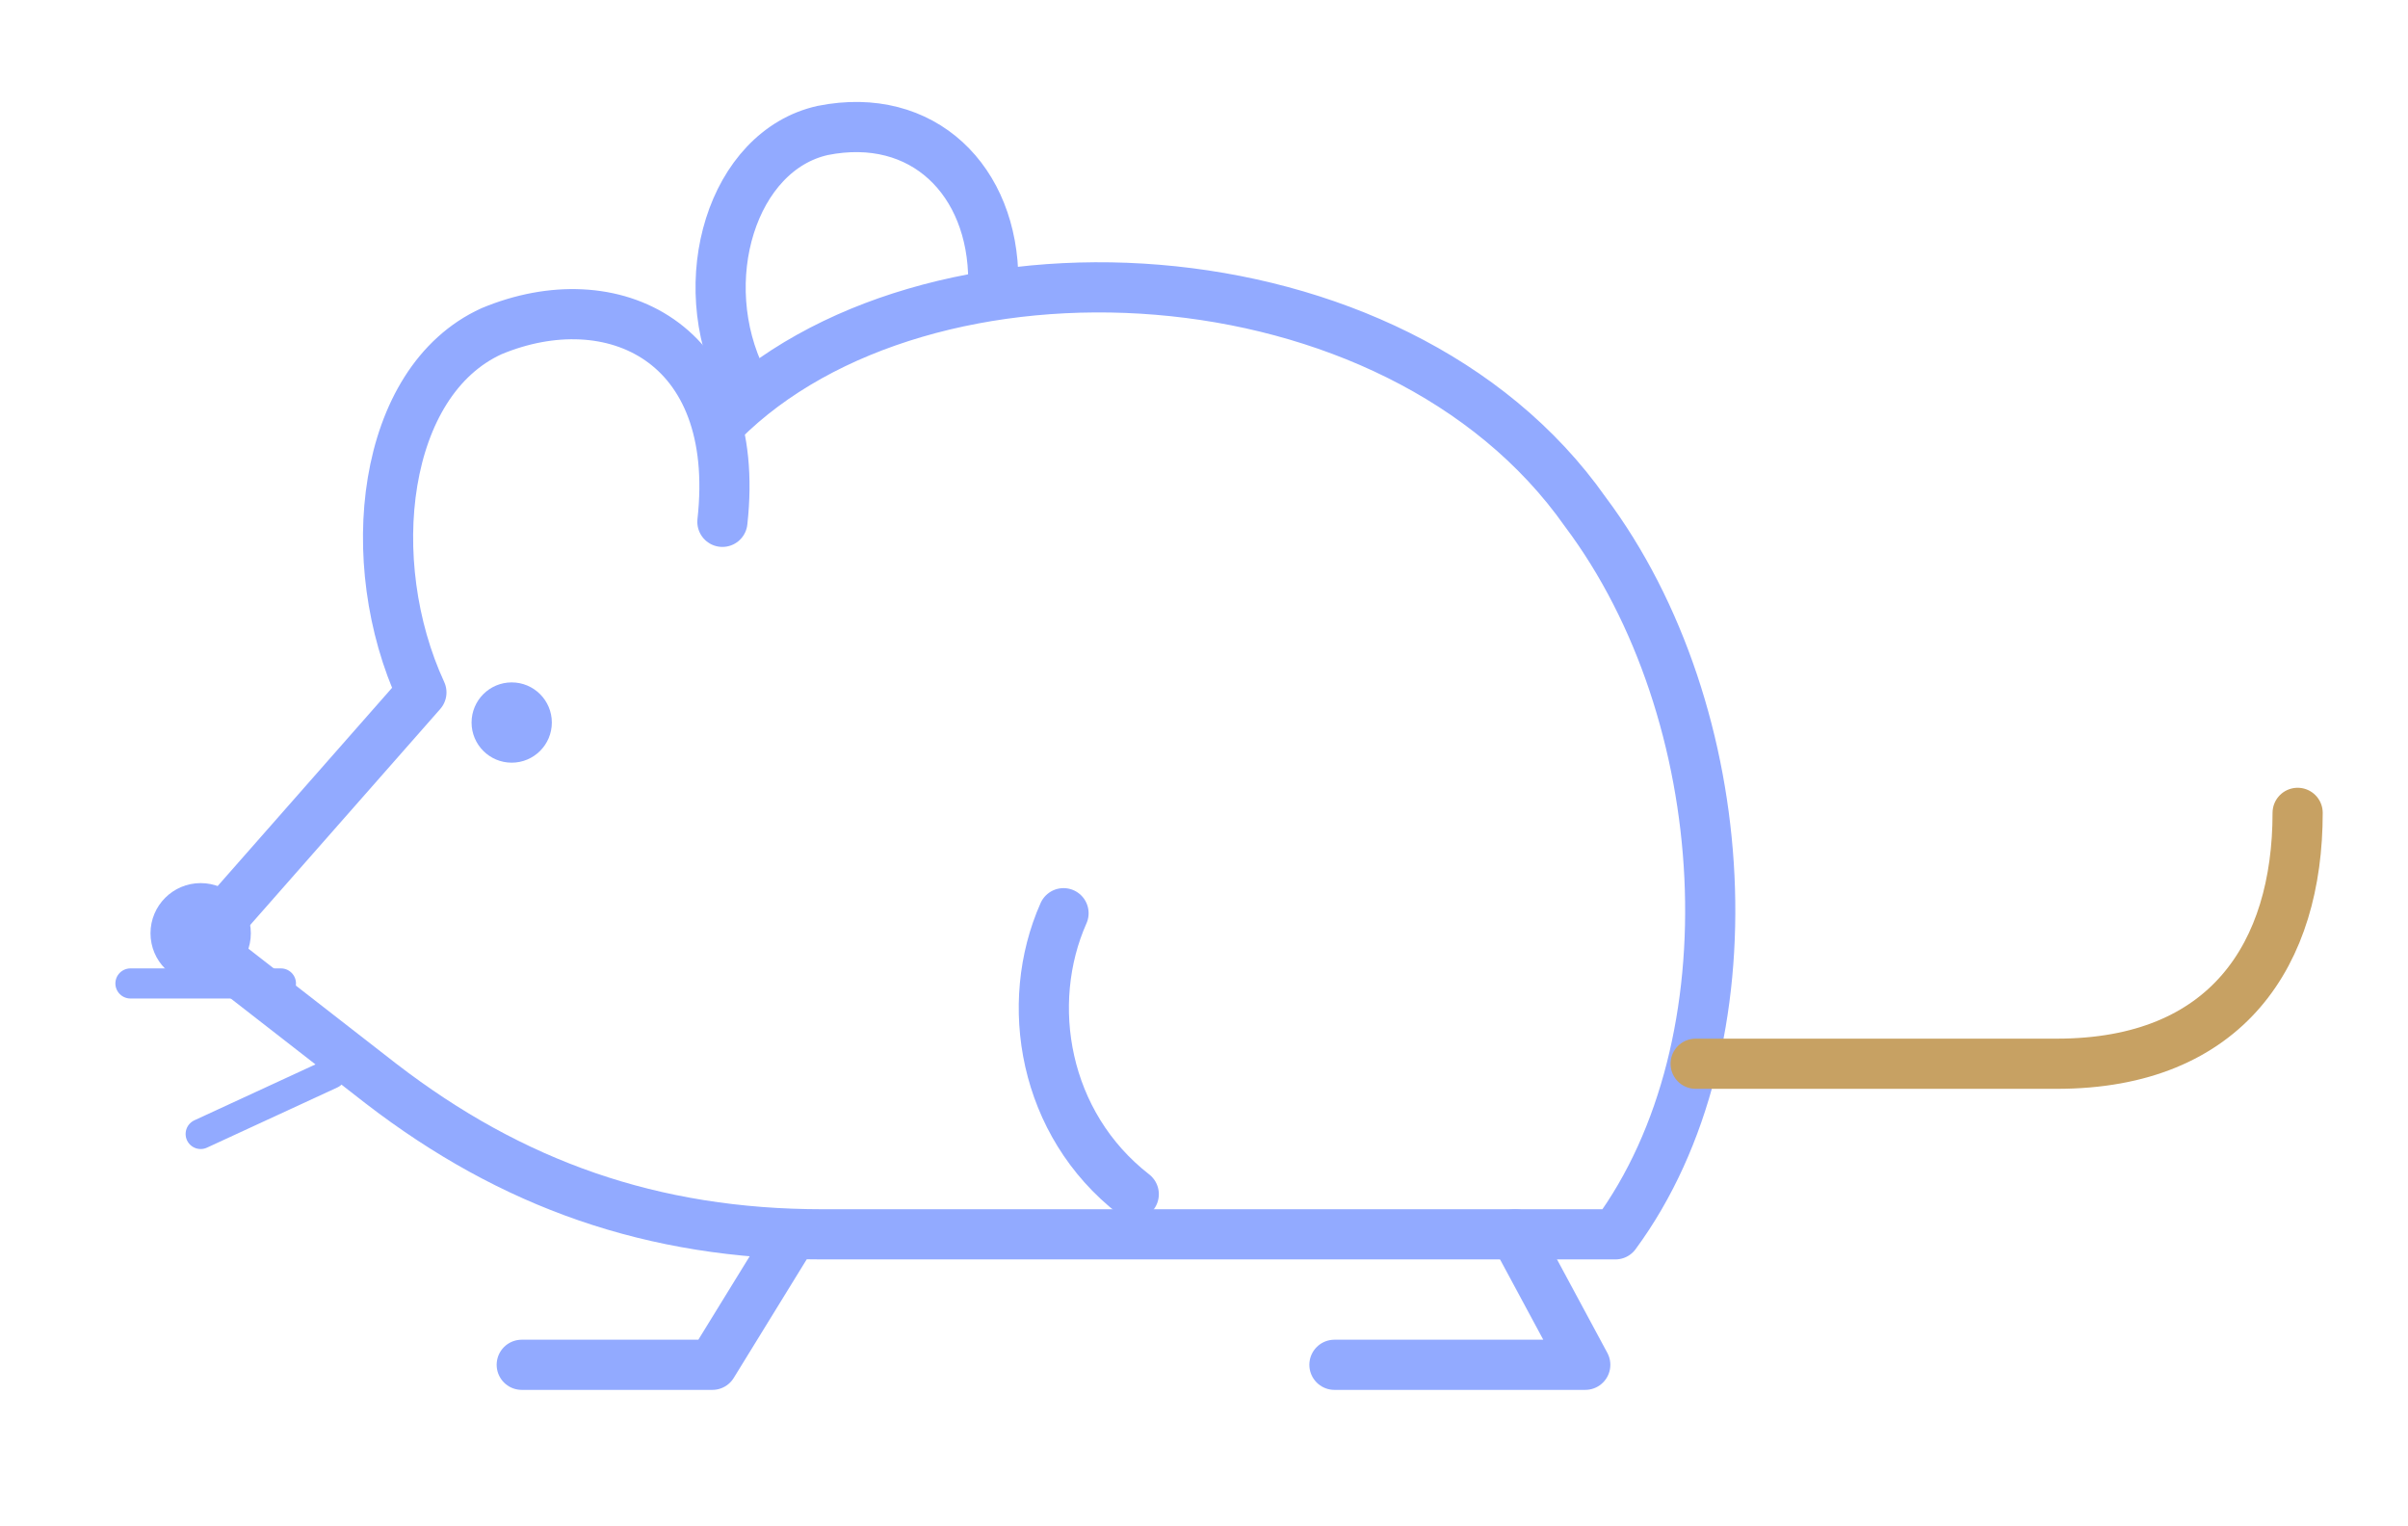
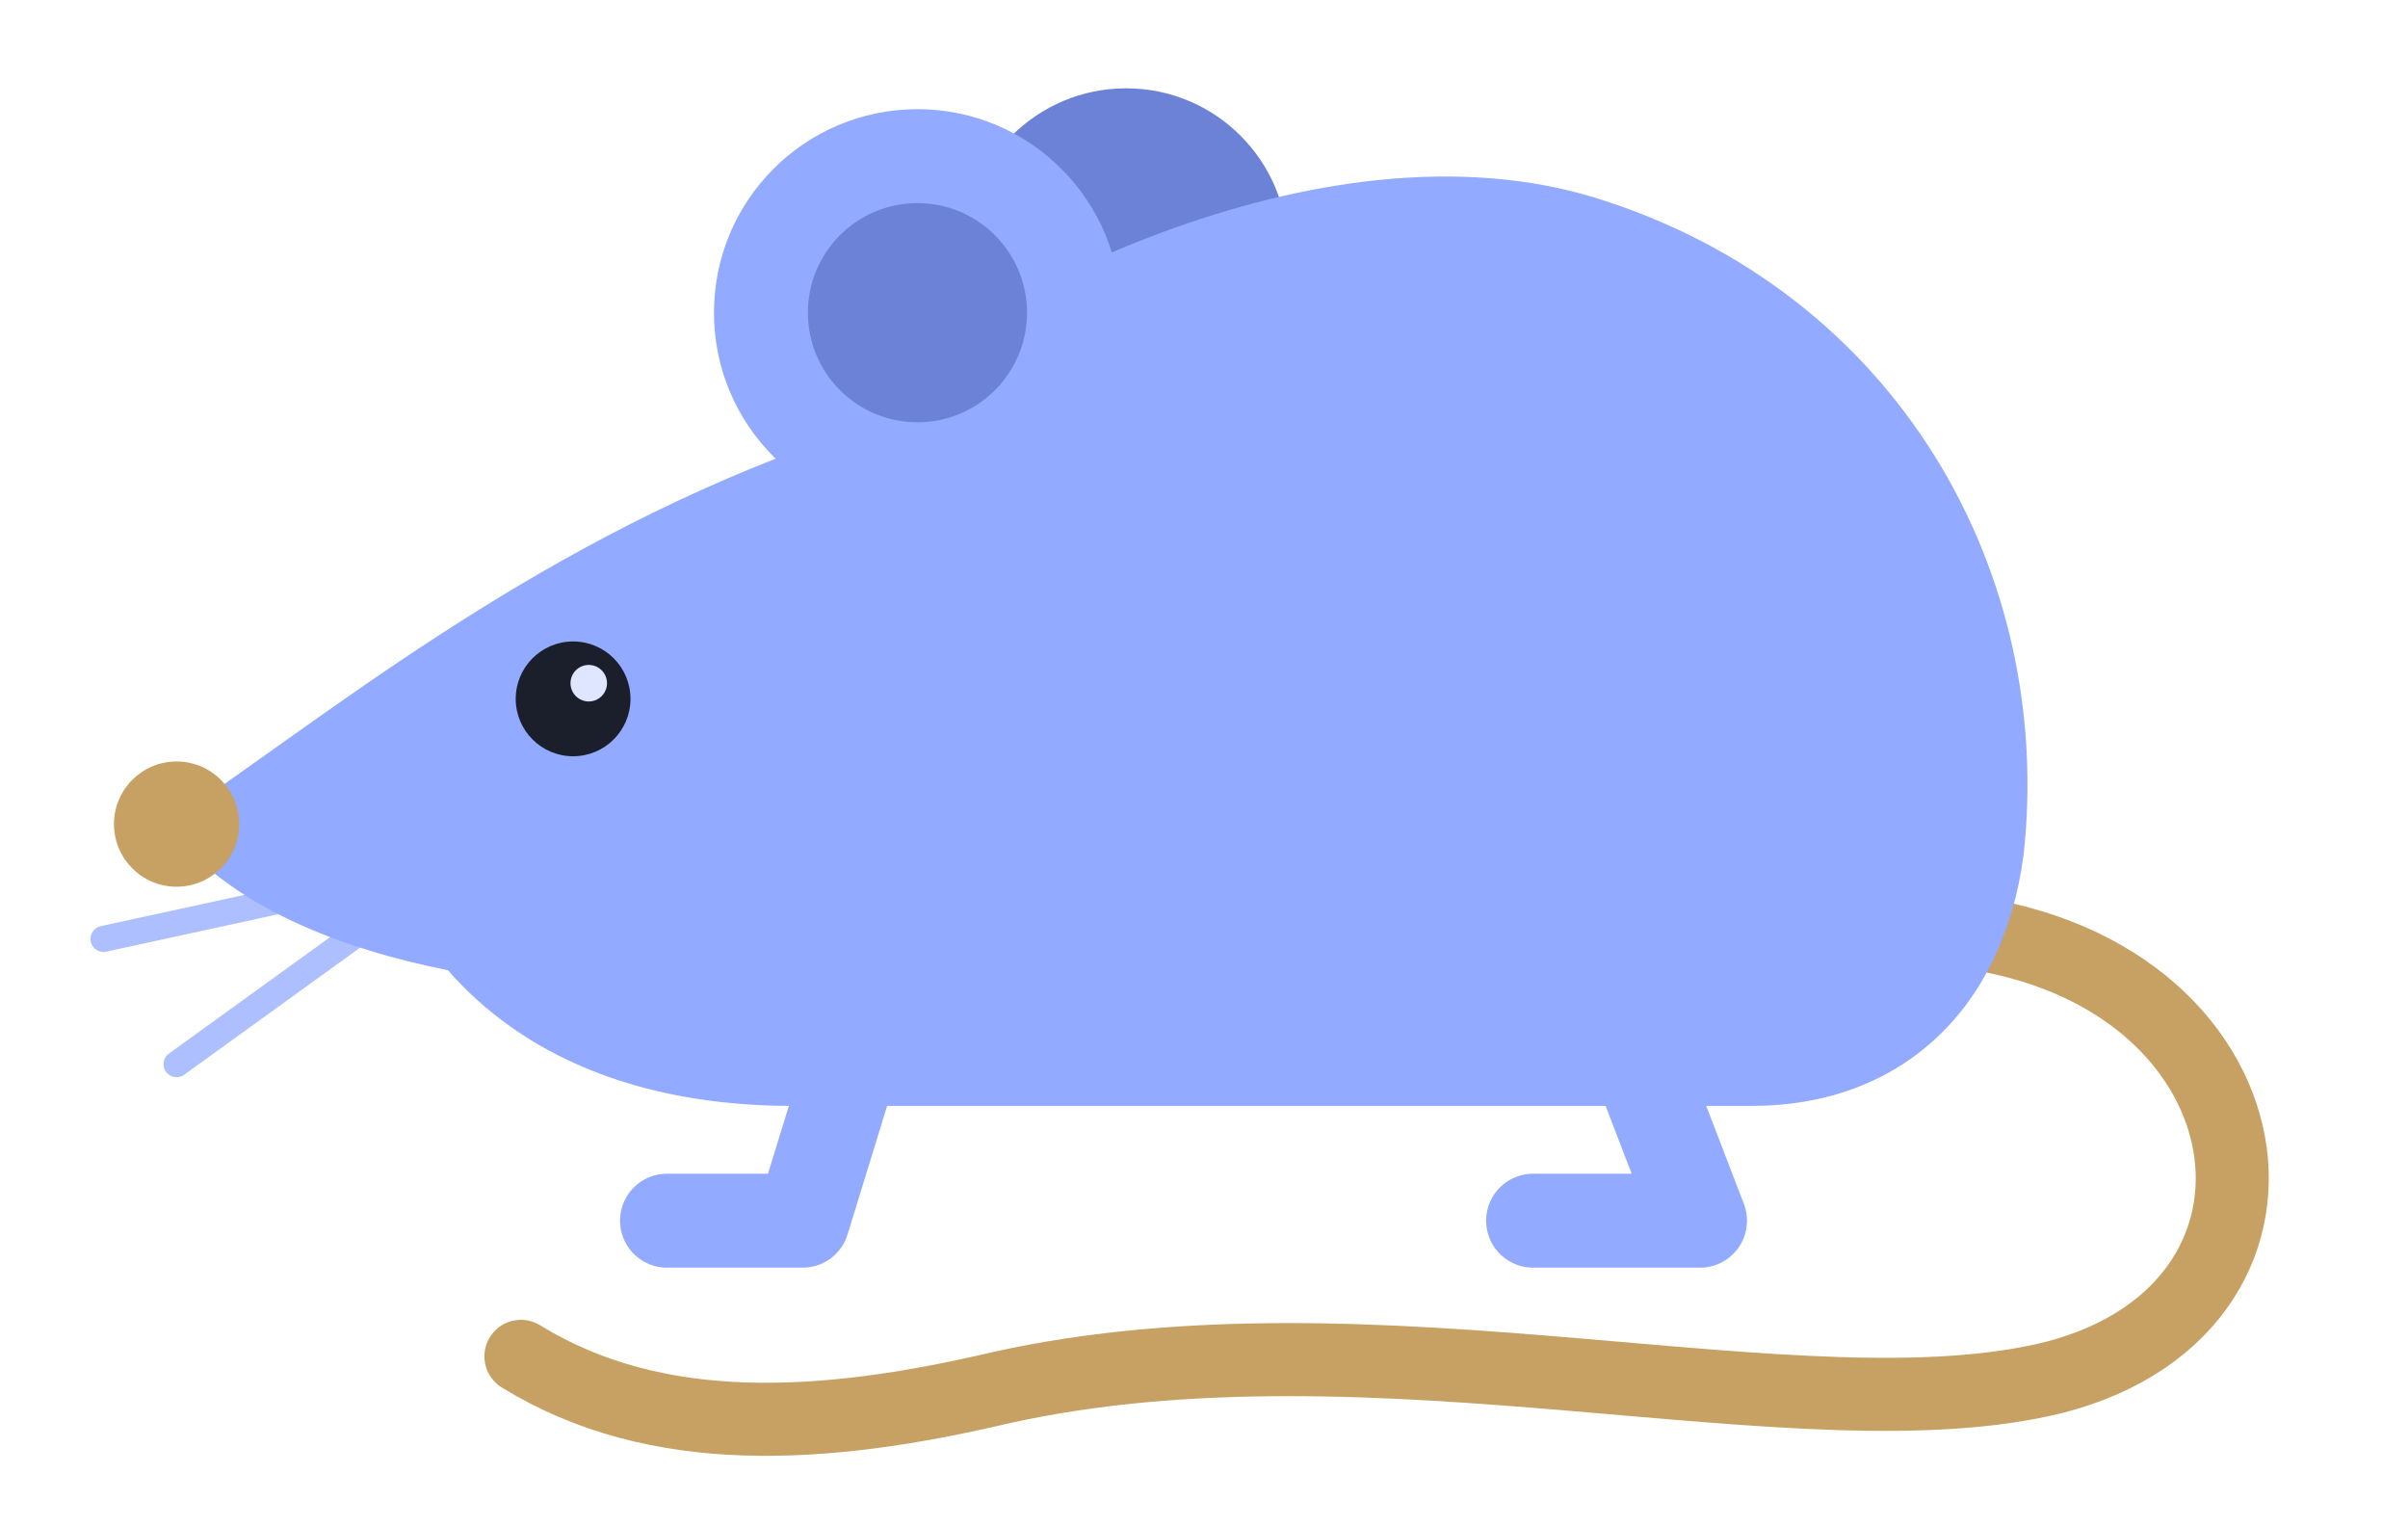
- <svg xmlns="http://www.w3.org/2000/svg" viewBox="0 0 240 152" fill="none">
-   <g stroke="#92aaff" stroke-width="5" stroke-linecap="round" stroke-linejoin="round">
-     <path d="M72 42C92 22 139 24 158 51c15 20 17 53 3 72H82c-17 0-31-5-44-15L20 94l22-25c-6-13-4-31 7-36 12-5 25 1 23 19" />
-     <path d="M74 38c-5-10-1-23 8-25 10-2 17 5 17 15M106 91c-4 9-2 21 7 28M79 123l-8 13H52M151 123l7 13h-25" />
-     <path d="M28 98H13m20 9-13 6" stroke-width="3" />
+ <svg xmlns="http://www.w3.org/2000/svg" viewBox="0 0 240 152">
+   <g transform="translate(-24 -77) scale(.52)">
+     <path d="M416 326C482 330 494 398 440 412C392 424 310 398 238 414C204 422 172 424 146 408" fill="none" stroke="#c7a163" stroke-width="14" stroke-linecap="round" />
+     <circle cx="262" cy="196" r="31" fill="#6c82d6" />
+     <path d="M208 356l-8 26h-26M362 356l10 26h-32" fill="none" stroke="#92aaff" stroke-width="18" stroke-linecap="round" stroke-linejoin="round" />
+     <path d="M78 306C108 286 146 254 200 234C232 204 300 170 352 186C410 204 440 258 434 312C430 342 410 360 382 360H198C168 360 146 350 132 334C112 330 90 322 78 306Z" fill="#92aaff" />
+     <circle cx="222" cy="208" r="39" fill="#92aaff" />
+     <circle cx="222" cy="208" r="21" fill="#6c82d6" />
+     <circle cx="156" cy="282" r="11" fill="#1b1f2c" />
+     <circle cx="159" cy="279" r="3.5" fill="#dfe6ff" />
+     <path d="M112 318L66 328M116 326L80 352" fill="none" stroke="#92aaff" stroke-width="5" stroke-linecap="round" opacity=".75" />
+     <circle cx="80" cy="306" r="12" fill="#c7a163" />
  </g>
-   <circle cx="51" cy="72" r="4" fill="#92aaff" />
-   <circle cx="20" cy="93" r="5" fill="#92aaff" />
-   <path d="M169 106h36c17 0 24-11 24-25" stroke="#c7a163" stroke-width="5" stroke-linecap="round" />
</svg>
